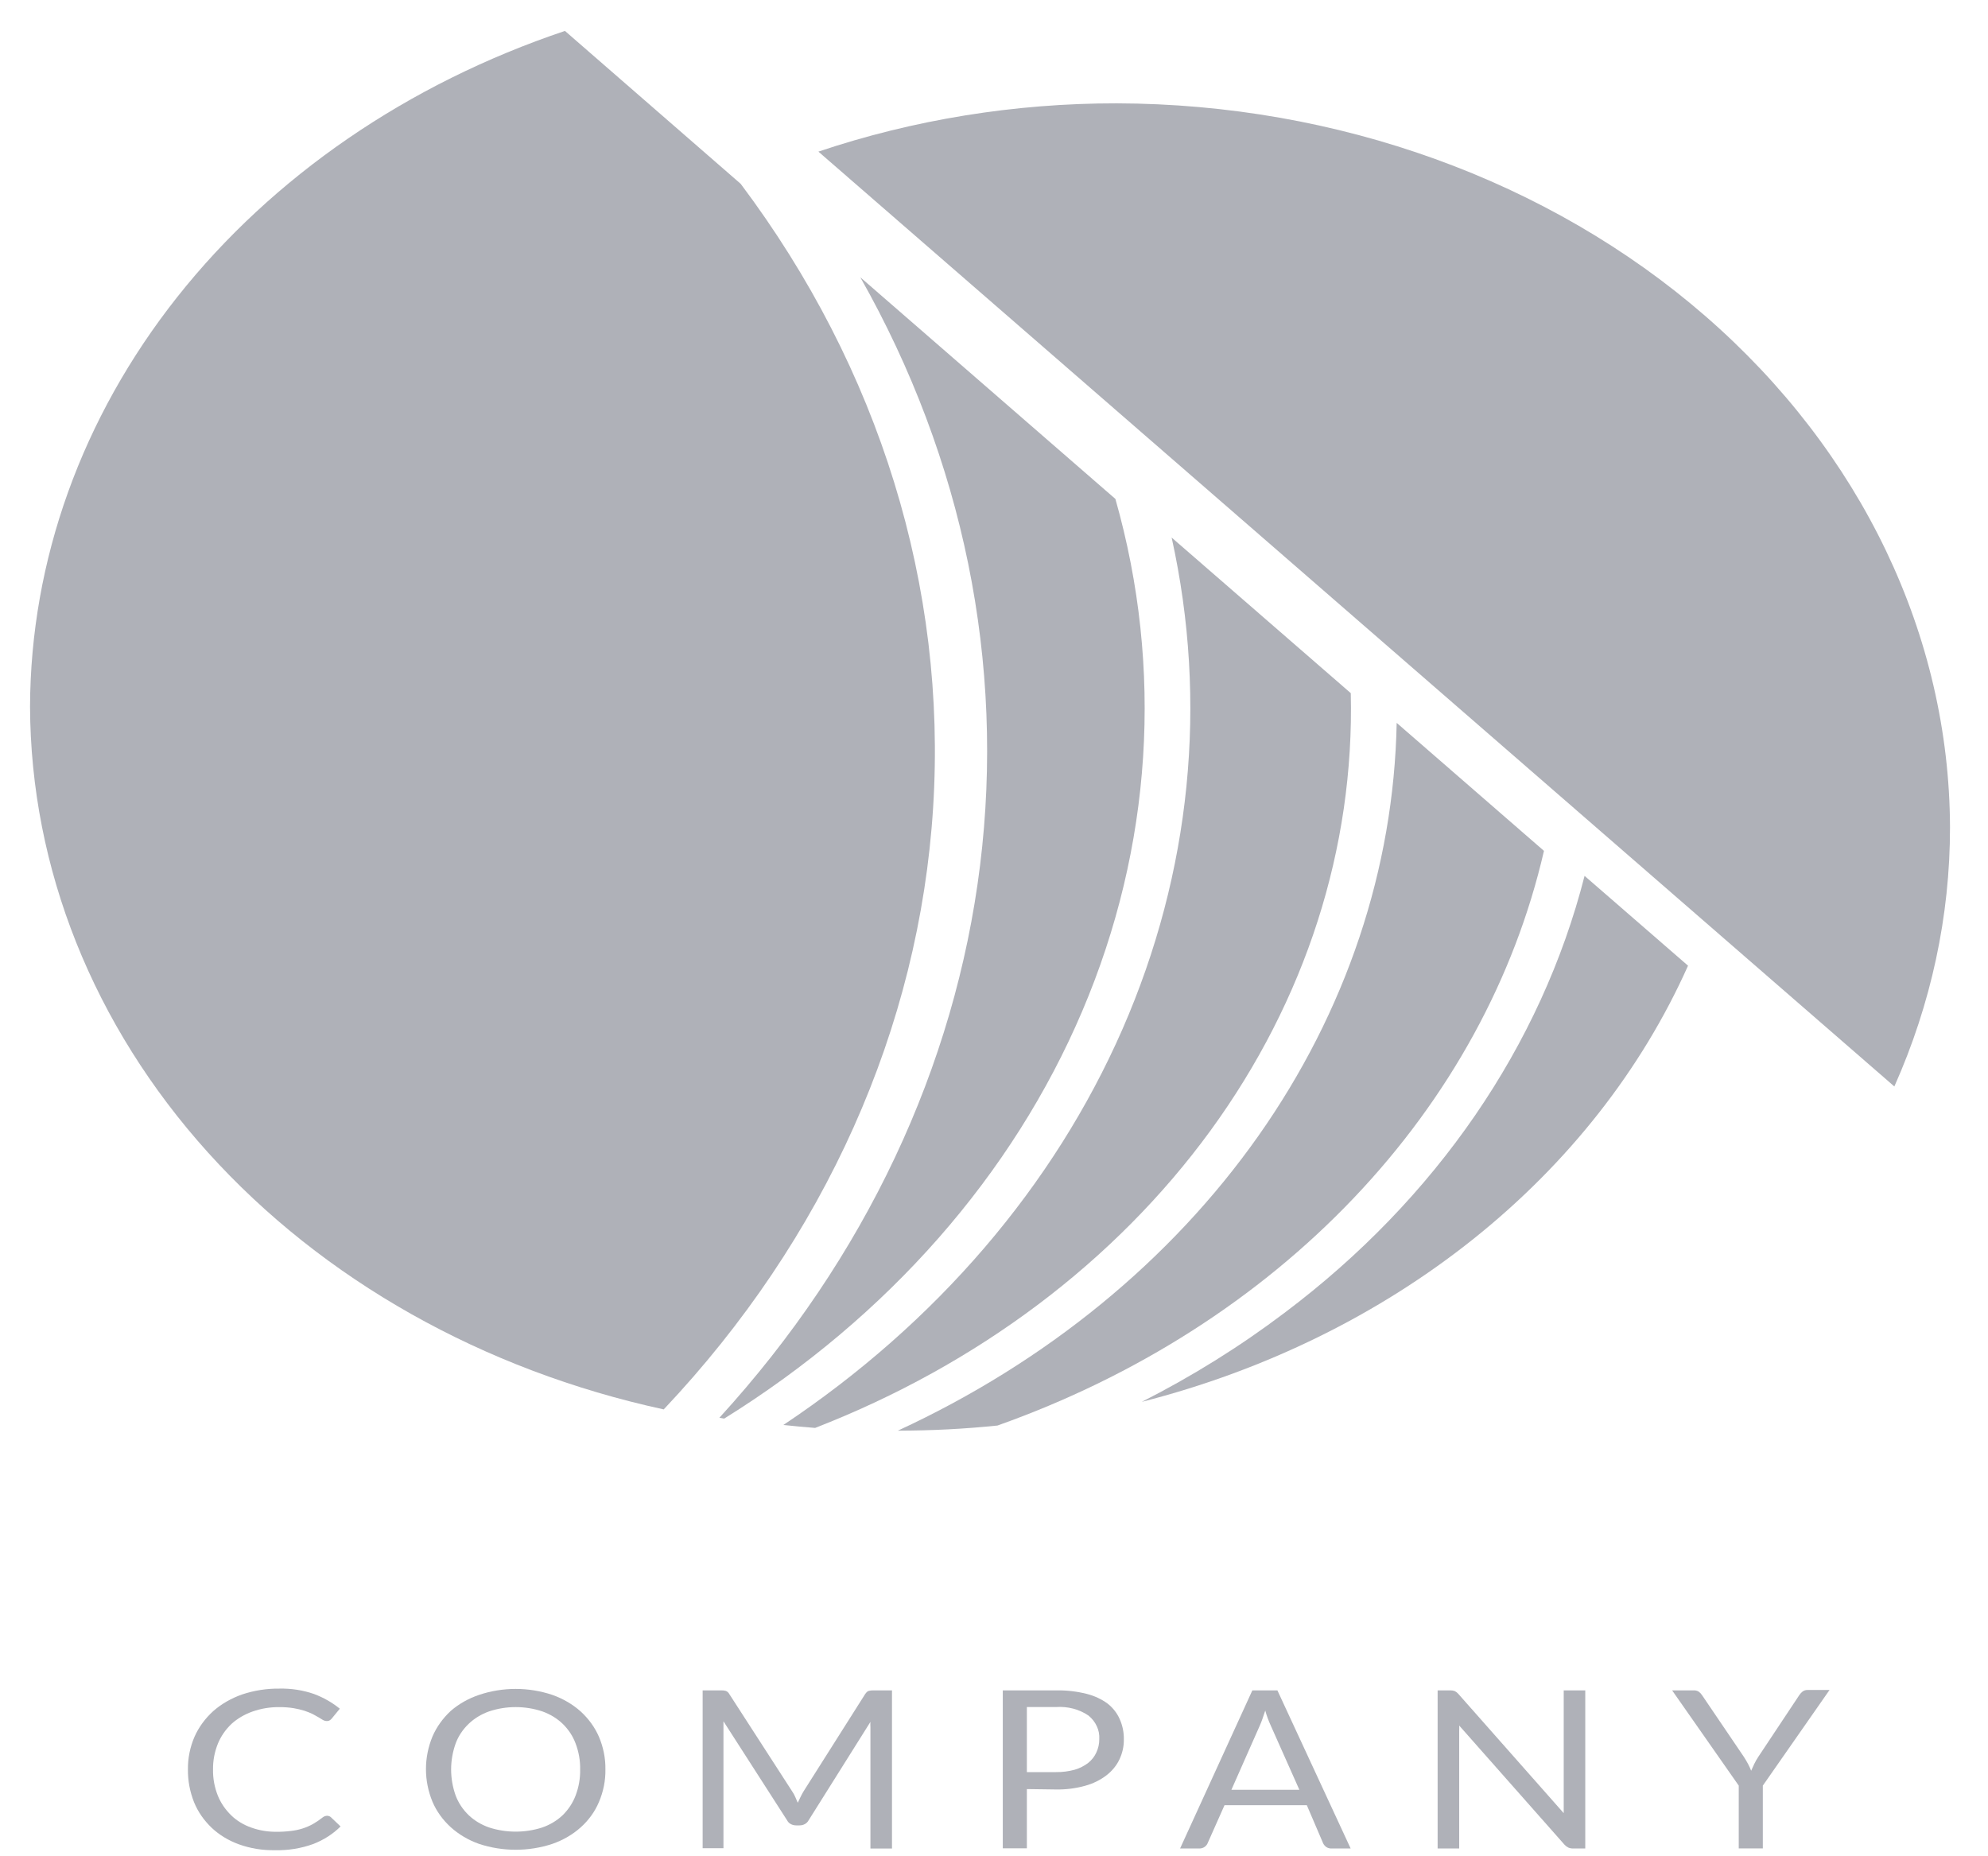
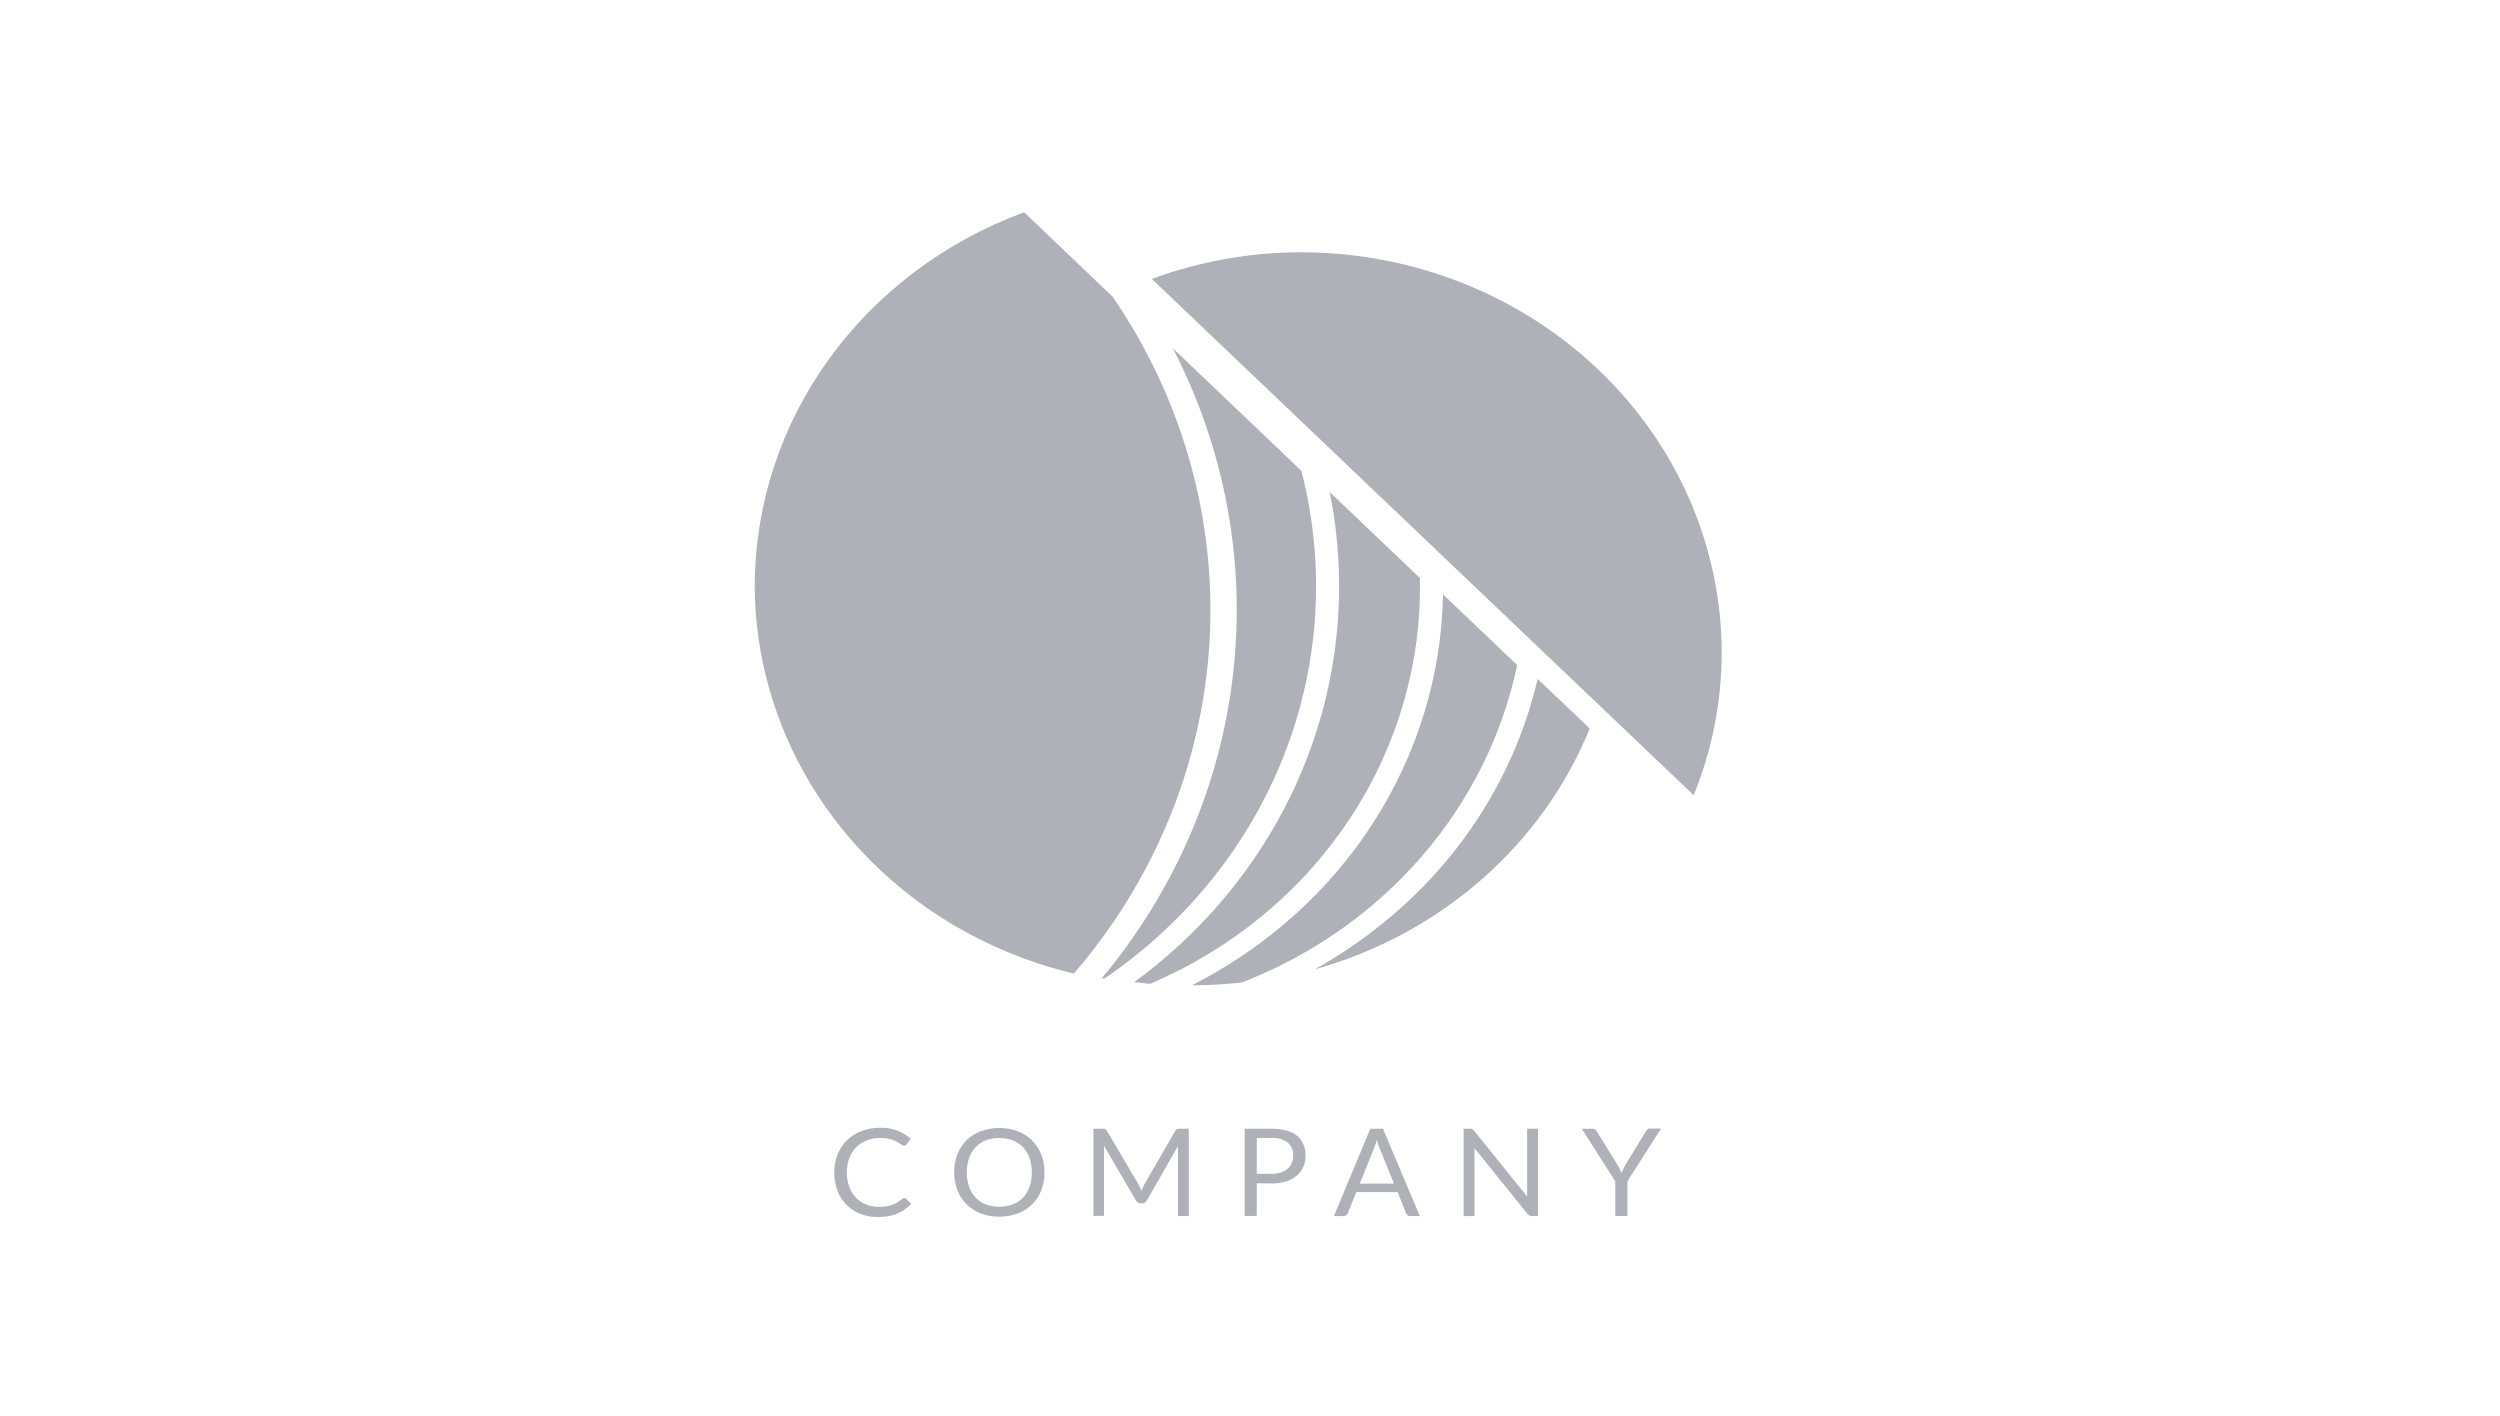
- <svg xmlns="http://www.w3.org/2000/svg" width="45" height="42" viewBox="0 0 45 42" fill="none">
-   <path d="M7.406 41.101C7.422 41.102 7.438 41.105 7.452 41.111C7.467 41.116 7.48 41.124 7.491 41.135L7.709 41.343C7.54 41.512 7.33 41.647 7.095 41.739C6.82 41.839 6.524 41.888 6.226 41.881C5.945 41.886 5.667 41.841 5.408 41.748C5.174 41.663 4.964 41.536 4.792 41.374C4.616 41.206 4.48 41.01 4.393 40.796C4.298 40.557 4.251 40.306 4.254 40.054C4.251 39.8 4.301 39.548 4.404 39.31C4.5 39.095 4.643 38.899 4.827 38.732C5.013 38.569 5.236 38.441 5.481 38.355C5.75 38.265 6.036 38.22 6.324 38.223C6.591 38.217 6.857 38.258 7.106 38.344C7.322 38.425 7.521 38.538 7.692 38.678L7.51 38.9C7.497 38.916 7.482 38.93 7.463 38.941C7.442 38.953 7.416 38.959 7.39 38.957C7.362 38.956 7.334 38.947 7.311 38.934L7.213 38.874L7.076 38.798C7.017 38.77 6.956 38.746 6.894 38.725C6.813 38.7 6.73 38.68 6.646 38.666C6.539 38.649 6.43 38.641 6.321 38.642C6.114 38.64 5.908 38.674 5.716 38.742C5.537 38.805 5.375 38.9 5.241 39.021C5.105 39.15 5.001 39.302 4.933 39.467C4.857 39.655 4.819 39.854 4.822 40.054C4.818 40.257 4.856 40.459 4.933 40.651C5 40.815 5.103 40.965 5.236 41.094C5.361 41.215 5.516 41.309 5.689 41.369C5.867 41.433 6.058 41.465 6.25 41.464C6.361 41.465 6.473 41.459 6.583 41.445C6.763 41.426 6.935 41.372 7.087 41.286C7.164 41.242 7.236 41.193 7.303 41.139C7.331 41.116 7.367 41.103 7.406 41.101Z" fill="#AFB1B8" />
-   <path d="M13.704 40.054C13.708 40.305 13.658 40.555 13.557 40.791C13.468 41.004 13.328 41.199 13.146 41.363C12.964 41.526 12.745 41.654 12.502 41.738C11.968 41.915 11.378 41.915 10.844 41.738C10.603 41.653 10.385 41.524 10.204 41.361C10.022 41.195 9.881 40.999 9.789 40.783C9.593 40.306 9.593 39.785 9.789 39.308C9.882 39.092 10.023 38.895 10.204 38.727C10.386 38.569 10.604 38.446 10.844 38.365C11.377 38.185 11.969 38.185 12.502 38.365C12.744 38.45 12.963 38.578 13.145 38.741C13.325 38.906 13.465 39.1 13.557 39.312C13.658 39.55 13.708 39.801 13.704 40.054ZM13.132 40.054C13.136 39.853 13.101 39.653 13.028 39.462C12.967 39.298 12.868 39.147 12.736 39.019C12.609 38.897 12.451 38.801 12.276 38.739C11.888 38.609 11.458 38.609 11.071 38.739C10.895 38.801 10.738 38.897 10.61 39.019C10.477 39.146 10.376 39.297 10.315 39.462C10.177 39.847 10.177 40.26 10.315 40.646C10.377 40.81 10.477 40.961 10.61 41.089C10.738 41.21 10.895 41.305 11.071 41.366C11.459 41.492 11.887 41.492 12.276 41.366C12.451 41.305 12.608 41.21 12.736 41.089C12.867 40.96 12.966 40.809 13.028 40.646C13.101 40.455 13.136 40.255 13.132 40.054Z" fill="#AFB1B8" />
-   <path d="M18.001 40.675L18.058 40.807C18.08 40.76 18.099 40.717 18.121 40.675C18.142 40.63 18.166 40.587 18.192 40.544L19.585 38.344C19.613 38.306 19.637 38.282 19.664 38.275C19.701 38.265 19.74 38.261 19.779 38.263H20.191V41.843H19.703V39.211C19.703 39.178 19.703 39.14 19.703 39.099C19.7 39.059 19.7 39.017 19.703 38.976L18.301 41.208C18.283 41.241 18.255 41.269 18.219 41.289C18.183 41.309 18.142 41.319 18.099 41.319H18.02C17.978 41.319 17.936 41.309 17.9 41.289C17.864 41.27 17.836 41.241 17.819 41.208L16.376 38.962C16.376 39.005 16.376 39.047 16.376 39.09C16.376 39.133 16.376 39.17 16.376 39.204V41.835H15.905V38.263H16.316C16.355 38.261 16.394 38.265 16.431 38.275C16.465 38.29 16.492 38.314 16.507 38.344L17.93 40.547C17.958 40.587 17.982 40.63 18.001 40.675Z" fill="#AFB1B8" />
-   <path d="M23.244 40.497V41.838H22.699V38.263H23.915C24.145 38.259 24.373 38.286 24.594 38.341C24.77 38.385 24.934 38.461 25.074 38.564C25.195 38.661 25.288 38.781 25.346 38.915C25.411 39.06 25.442 39.216 25.439 39.372C25.442 39.529 25.407 39.684 25.338 39.829C25.273 39.966 25.172 40.088 25.044 40.187C24.904 40.294 24.739 40.375 24.561 40.423C24.349 40.482 24.127 40.51 23.904 40.506L23.244 40.497ZM23.244 40.113H23.904C24.047 40.115 24.19 40.096 24.327 40.059C24.439 40.026 24.543 39.973 24.632 39.905C24.714 39.839 24.777 39.758 24.817 39.668C24.862 39.572 24.884 39.47 24.883 39.367C24.889 39.268 24.871 39.168 24.828 39.076C24.786 38.983 24.721 38.9 24.637 38.832C24.429 38.69 24.168 38.622 23.904 38.64H23.244V40.113Z" fill="#AFB1B8" />
-   <path d="M30.573 41.842H30.142C30.099 41.844 30.057 41.832 30.022 41.809C29.991 41.787 29.967 41.758 29.951 41.726L29.581 40.862H27.718L27.334 41.726C27.32 41.758 27.296 41.786 27.266 41.807C27.231 41.831 27.188 41.844 27.143 41.842H26.712L28.348 38.263H28.915L30.573 41.842ZM27.874 40.513H29.412L28.763 39.056C28.713 38.947 28.672 38.834 28.64 38.72L28.577 38.907C28.558 38.964 28.536 39.016 28.517 39.059L27.874 40.513Z" fill="#AFB1B8" />
-   <path d="M32.929 38.279C32.961 38.295 32.989 38.317 33.011 38.343L35.396 41.042C35.396 40.999 35.396 40.956 35.396 40.916C35.396 40.876 35.396 40.836 35.396 40.798V38.263H35.884V41.842H35.612C35.573 41.843 35.534 41.836 35.5 41.821C35.466 41.804 35.437 41.782 35.413 41.755L33.03 39.059C33.032 39.1 33.032 39.141 33.03 39.182C33.03 39.222 33.03 39.258 33.03 39.291V41.842H32.542V38.263H32.831C32.864 38.262 32.898 38.268 32.929 38.279Z" fill="#AFB1B8" />
-   <path d="M39.903 40.419V41.84H39.358V40.419L37.85 38.263H38.338C38.38 38.261 38.422 38.272 38.455 38.294C38.485 38.317 38.51 38.344 38.529 38.374L39.472 39.765C39.51 39.824 39.543 39.879 39.57 39.931C39.598 39.983 39.62 40.033 39.639 40.082L39.709 39.928C39.736 39.872 39.767 39.818 39.802 39.765L40.732 38.365C40.751 38.337 40.775 38.312 40.803 38.289C40.835 38.265 40.877 38.252 40.92 38.254H41.413L39.903 40.419Z" fill="#AFB1B8" />
-   <path d="M17.731 32.256C17.968 32.282 18.209 32.303 18.451 32.322C22.13 30.893 25.242 28.552 27.399 25.594C29.555 22.636 30.66 19.191 30.576 15.69L26.521 12.168C27.346 15.895 26.96 19.748 25.408 23.296C23.855 26.844 21.198 29.946 17.731 32.256Z" fill="#AFB1B8" />
-   <path d="M16.284 32.092L16.393 32.111C20.097 29.809 22.921 26.595 24.499 22.884C26.078 19.173 26.339 15.135 25.248 11.294L19.474 6.277C21.809 10.401 22.75 15.016 22.185 19.586C21.62 24.156 19.574 28.493 16.284 32.092Z" fill="#AFB1B8" />
-   <path d="M35.868 19.826C34.887 23.673 32.504 27.142 29.073 29.719C28.072 30.476 26.991 31.15 25.845 31.732C28.639 31.019 31.206 29.758 33.35 28.046C35.494 26.334 37.157 24.217 38.21 21.859L35.868 19.826Z" fill="#AFB1B8" />
-   <path d="M34.949 19.26L31.615 16.363C31.551 19.666 30.47 22.894 28.485 25.711C26.499 28.529 23.681 30.833 20.324 32.384H20.341C21.089 32.383 21.836 32.345 22.579 32.268C25.716 31.155 28.488 29.385 30.646 27.115C32.805 24.846 34.283 22.147 34.949 19.26Z" fill="#AFB1B8" />
-   <path d="M16.766 4.161L12.788 0.7C9.232 1.894 6.174 3.993 4.013 6.722C1.853 9.451 0.691 12.684 0.68 15.996H0.68C0.693 19.656 2.111 23.208 4.709 26.089C7.307 28.97 10.937 31.016 15.024 31.903C18.672 28.041 20.808 23.269 21.122 18.28C21.435 13.291 19.909 8.345 16.766 4.161Z" fill="#AFB1B8" />
-   <path d="M44.14 18.727C44.126 14.385 42.134 10.224 38.6 7.153C35.066 4.083 30.276 2.352 25.278 2.339C22.969 2.337 20.679 2.708 18.525 3.432L42.88 24.593C43.714 22.722 44.141 20.733 44.14 18.727Z" fill="#AFB1B8" />
+ <svg xmlns="http://www.w3.org/2000/svg" width="106" height="60" viewBox="0 0 106 60" fill="none">
+   <path d="M38.346 50.795C38.361 50.795 38.376 50.798 38.389 50.804C38.403 50.81 38.415 50.818 38.425 50.829L38.631 51.045C38.471 51.219 38.274 51.359 38.052 51.454C37.793 51.558 37.513 51.608 37.232 51.601C36.968 51.606 36.705 51.559 36.46 51.464C36.24 51.376 36.041 51.244 35.879 51.076C35.713 50.903 35.586 50.7 35.503 50.478C35.413 50.232 35.369 49.972 35.372 49.711C35.369 49.449 35.417 49.188 35.514 48.942C35.604 48.719 35.739 48.516 35.912 48.344C36.088 48.175 36.298 48.042 36.53 47.954C36.783 47.86 37.053 47.814 37.325 47.817C37.577 47.811 37.828 47.853 38.063 47.942C38.266 48.026 38.453 48.143 38.616 48.287L38.443 48.518C38.431 48.534 38.417 48.548 38.4 48.559C38.379 48.573 38.355 48.579 38.33 48.577C38.303 48.575 38.278 48.566 38.256 48.552L38.163 48.491L38.034 48.412C37.979 48.383 37.921 48.358 37.862 48.336C37.786 48.31 37.708 48.29 37.628 48.275C37.527 48.257 37.425 48.249 37.322 48.251C37.126 48.248 36.932 48.283 36.751 48.353C36.582 48.419 36.429 48.517 36.303 48.643C36.175 48.776 36.076 48.933 36.013 49.103C35.94 49.298 35.905 49.504 35.907 49.711C35.904 49.921 35.94 50.13 36.013 50.329C36.075 50.498 36.172 50.654 36.298 50.787C36.416 50.912 36.562 51.009 36.725 51.072C36.893 51.138 37.073 51.171 37.255 51.17C37.36 51.171 37.465 51.165 37.569 51.15C37.739 51.13 37.901 51.074 38.045 50.986C38.117 50.941 38.185 50.89 38.248 50.834C38.274 50.81 38.309 50.796 38.346 50.795Z" fill="#AFB1B8" />
+   <path d="M44.287 49.711C44.29 49.971 44.243 50.229 44.148 50.473C44.064 50.694 43.932 50.896 43.761 51.065C43.589 51.234 43.382 51.366 43.153 51.453C42.649 51.636 42.093 51.636 41.589 51.453C41.361 51.365 41.155 51.232 40.984 51.064C40.813 50.892 40.68 50.688 40.594 50.466C40.408 49.972 40.408 49.432 40.594 48.939C40.681 48.716 40.814 48.512 40.984 48.338C41.157 48.175 41.363 48.048 41.589 47.964C42.092 47.777 42.65 47.777 43.153 47.964C43.381 48.052 43.588 48.185 43.76 48.353C43.929 48.523 44.061 48.724 44.148 48.944C44.243 49.189 44.291 49.449 44.287 49.711ZM43.747 49.711C43.751 49.503 43.718 49.296 43.649 49.098C43.592 48.929 43.498 48.773 43.374 48.64C43.253 48.514 43.105 48.415 42.939 48.351C42.573 48.217 42.168 48.217 41.802 48.351C41.637 48.415 41.488 48.514 41.368 48.64C41.242 48.772 41.148 48.928 41.09 49.098C40.959 49.497 40.959 49.925 41.09 50.324C41.148 50.493 41.243 50.649 41.368 50.782C41.489 50.907 41.637 51.005 41.802 51.069C42.169 51.199 42.573 51.199 42.939 51.069C43.105 51.005 43.253 50.907 43.374 50.782C43.497 50.648 43.591 50.492 43.649 50.324C43.718 50.126 43.751 49.919 43.747 49.711Z" fill="#AFB1B8" />
+   <path d="M48.341 50.353L48.395 50.49C48.415 50.441 48.433 50.397 48.454 50.353C48.474 50.307 48.496 50.262 48.521 50.218L49.835 47.942C49.861 47.903 49.884 47.878 49.91 47.871C49.945 47.861 49.981 47.857 50.018 47.859H50.406V51.561H49.946V48.839C49.946 48.804 49.946 48.765 49.946 48.724C49.943 48.681 49.943 48.639 49.946 48.596L48.624 50.905C48.607 50.939 48.58 50.968 48.546 50.989C48.513 51.009 48.473 51.02 48.433 51.02H48.359C48.319 51.02 48.279 51.01 48.246 50.989C48.212 50.969 48.185 50.939 48.168 50.905L46.808 48.581C46.808 48.626 46.808 48.67 46.808 48.714C46.808 48.758 46.808 48.797 46.808 48.831V51.554H46.363V47.859H46.751C46.788 47.857 46.824 47.861 46.859 47.871C46.891 47.886 46.916 47.911 46.931 47.942L48.274 50.221C48.3 50.263 48.323 50.307 48.341 50.353Z" fill="#AFB1B8" />
+   <path d="M53.287 50.169V51.556H52.773V47.858H53.92C54.136 47.855 54.352 47.882 54.56 47.939C54.727 47.984 54.881 48.063 55.013 48.17C55.127 48.27 55.215 48.394 55.27 48.532C55.331 48.683 55.36 48.844 55.358 49.005C55.36 49.167 55.327 49.328 55.262 49.478C55.2 49.62 55.105 49.747 54.984 49.848C54.852 49.959 54.697 50.043 54.529 50.093C54.329 50.154 54.12 50.183 53.909 50.179L53.287 50.169ZM53.287 49.772H53.909C54.045 49.774 54.179 49.755 54.308 49.716C54.414 49.682 54.512 49.628 54.596 49.557C54.673 49.489 54.733 49.405 54.771 49.312C54.813 49.213 54.834 49.107 54.833 49C54.839 48.898 54.821 48.795 54.781 48.699C54.741 48.603 54.68 48.517 54.601 48.447C54.405 48.3 54.158 48.23 53.909 48.248H53.287V49.772Z" fill="#AFB1B8" />
+   <path d="M60.201 51.561H59.794C59.754 51.563 59.714 51.55 59.681 51.527C59.652 51.504 59.629 51.474 59.614 51.441L59.264 50.547H57.508L57.145 51.441C57.132 51.474 57.109 51.502 57.081 51.524C57.048 51.55 57.007 51.562 56.965 51.561H56.559L58.102 47.858H58.637L60.201 51.561ZM57.654 50.186H59.105L58.493 48.679C58.446 48.566 58.407 48.45 58.377 48.331L58.318 48.525C58.3 48.584 58.279 48.638 58.261 48.682L57.654 50.186Z" fill="#AFB1B8" />
+   <path d="M62.423 47.875C62.454 47.892 62.48 47.914 62.501 47.942L64.751 50.733C64.751 50.689 64.751 50.645 64.751 50.603C64.751 50.561 64.751 50.52 64.751 50.48V47.858H65.212V51.561H64.954C64.918 51.562 64.882 51.555 64.849 51.539C64.817 51.522 64.789 51.498 64.767 51.471L62.519 48.682C62.521 48.724 62.521 48.767 62.519 48.809C62.519 48.851 62.519 48.888 62.519 48.922V51.561H62.058V47.858H62.331C62.363 47.857 62.394 47.863 62.423 47.875Z" fill="#AFB1B8" />
+   <path d="M69.003 50.088V51.559H68.488V50.088L67.066 47.858H67.526C67.566 47.856 67.605 47.867 67.637 47.89C67.665 47.914 67.688 47.942 67.706 47.974L68.596 49.412C68.632 49.473 68.663 49.53 68.689 49.584C68.715 49.638 68.735 49.689 68.753 49.74L68.82 49.581C68.845 49.523 68.874 49.466 68.908 49.412L69.785 47.964C69.803 47.935 69.826 47.908 69.852 47.885C69.882 47.86 69.922 47.847 69.962 47.849H70.428L69.003 50.088Z" fill="#AFB1B8" />
+   <path d="M48.086 41.644C48.31 41.671 48.536 41.693 48.765 41.713C52.236 40.234 55.172 37.813 57.206 34.753C59.24 31.692 60.283 28.129 60.203 24.507L56.379 20.863C57.156 24.719 56.792 28.705 55.328 32.375C53.863 36.045 51.356 39.255 48.086 41.644Z" fill="#AFB1B8" />
+   <path d="M46.72 41.475L46.823 41.494C50.317 39.113 52.981 35.788 54.471 31.949C55.96 28.11 56.206 23.933 55.177 19.959L49.73 14.769C51.933 19.035 52.82 23.81 52.287 28.537C51.755 33.265 49.824 37.751 46.72 41.475Z" fill="#AFB1B8" />
+   <path d="M65.196 28.786C64.27 32.765 62.023 36.354 58.786 39.02C57.841 39.802 56.821 40.5 55.741 41.102C58.376 40.365 60.798 39.06 62.821 37.289C64.843 35.518 66.412 33.328 67.405 30.889L65.196 28.786Z" fill="#AFB1B8" />
+   <path d="M64.329 28.2L61.184 25.203C61.123 28.62 60.104 31.959 58.231 34.874C56.358 37.788 53.699 40.172 50.532 41.776H50.548C51.253 41.776 51.959 41.736 52.659 41.656C55.619 40.505 58.234 38.674 60.27 36.326C62.306 33.978 63.701 31.186 64.329 28.2Z" fill="#AFB1B8" />
+   <path d="M47.176 12.58L43.423 9C40.068 10.235 37.183 12.406 35.145 15.23C33.106 18.053 32.011 21.397 32 24.823V24.823C32.013 28.61 33.35 32.284 35.801 35.264C38.252 38.245 41.676 40.361 45.532 41.279C48.974 37.284 50.989 32.347 51.285 27.186C51.58 22.025 50.141 16.909 47.176 12.58Z" fill="#AFB1B8" />
+   <path d="M73 27.649C72.987 23.157 71.108 18.852 67.773 15.676C64.439 12.499 59.921 10.709 55.206 10.696C53.027 10.694 50.867 11.077 48.835 11.826L71.812 33.717C72.599 31.782 73.002 29.724 73 27.649Z" fill="#AFB1B8" />
</svg>
